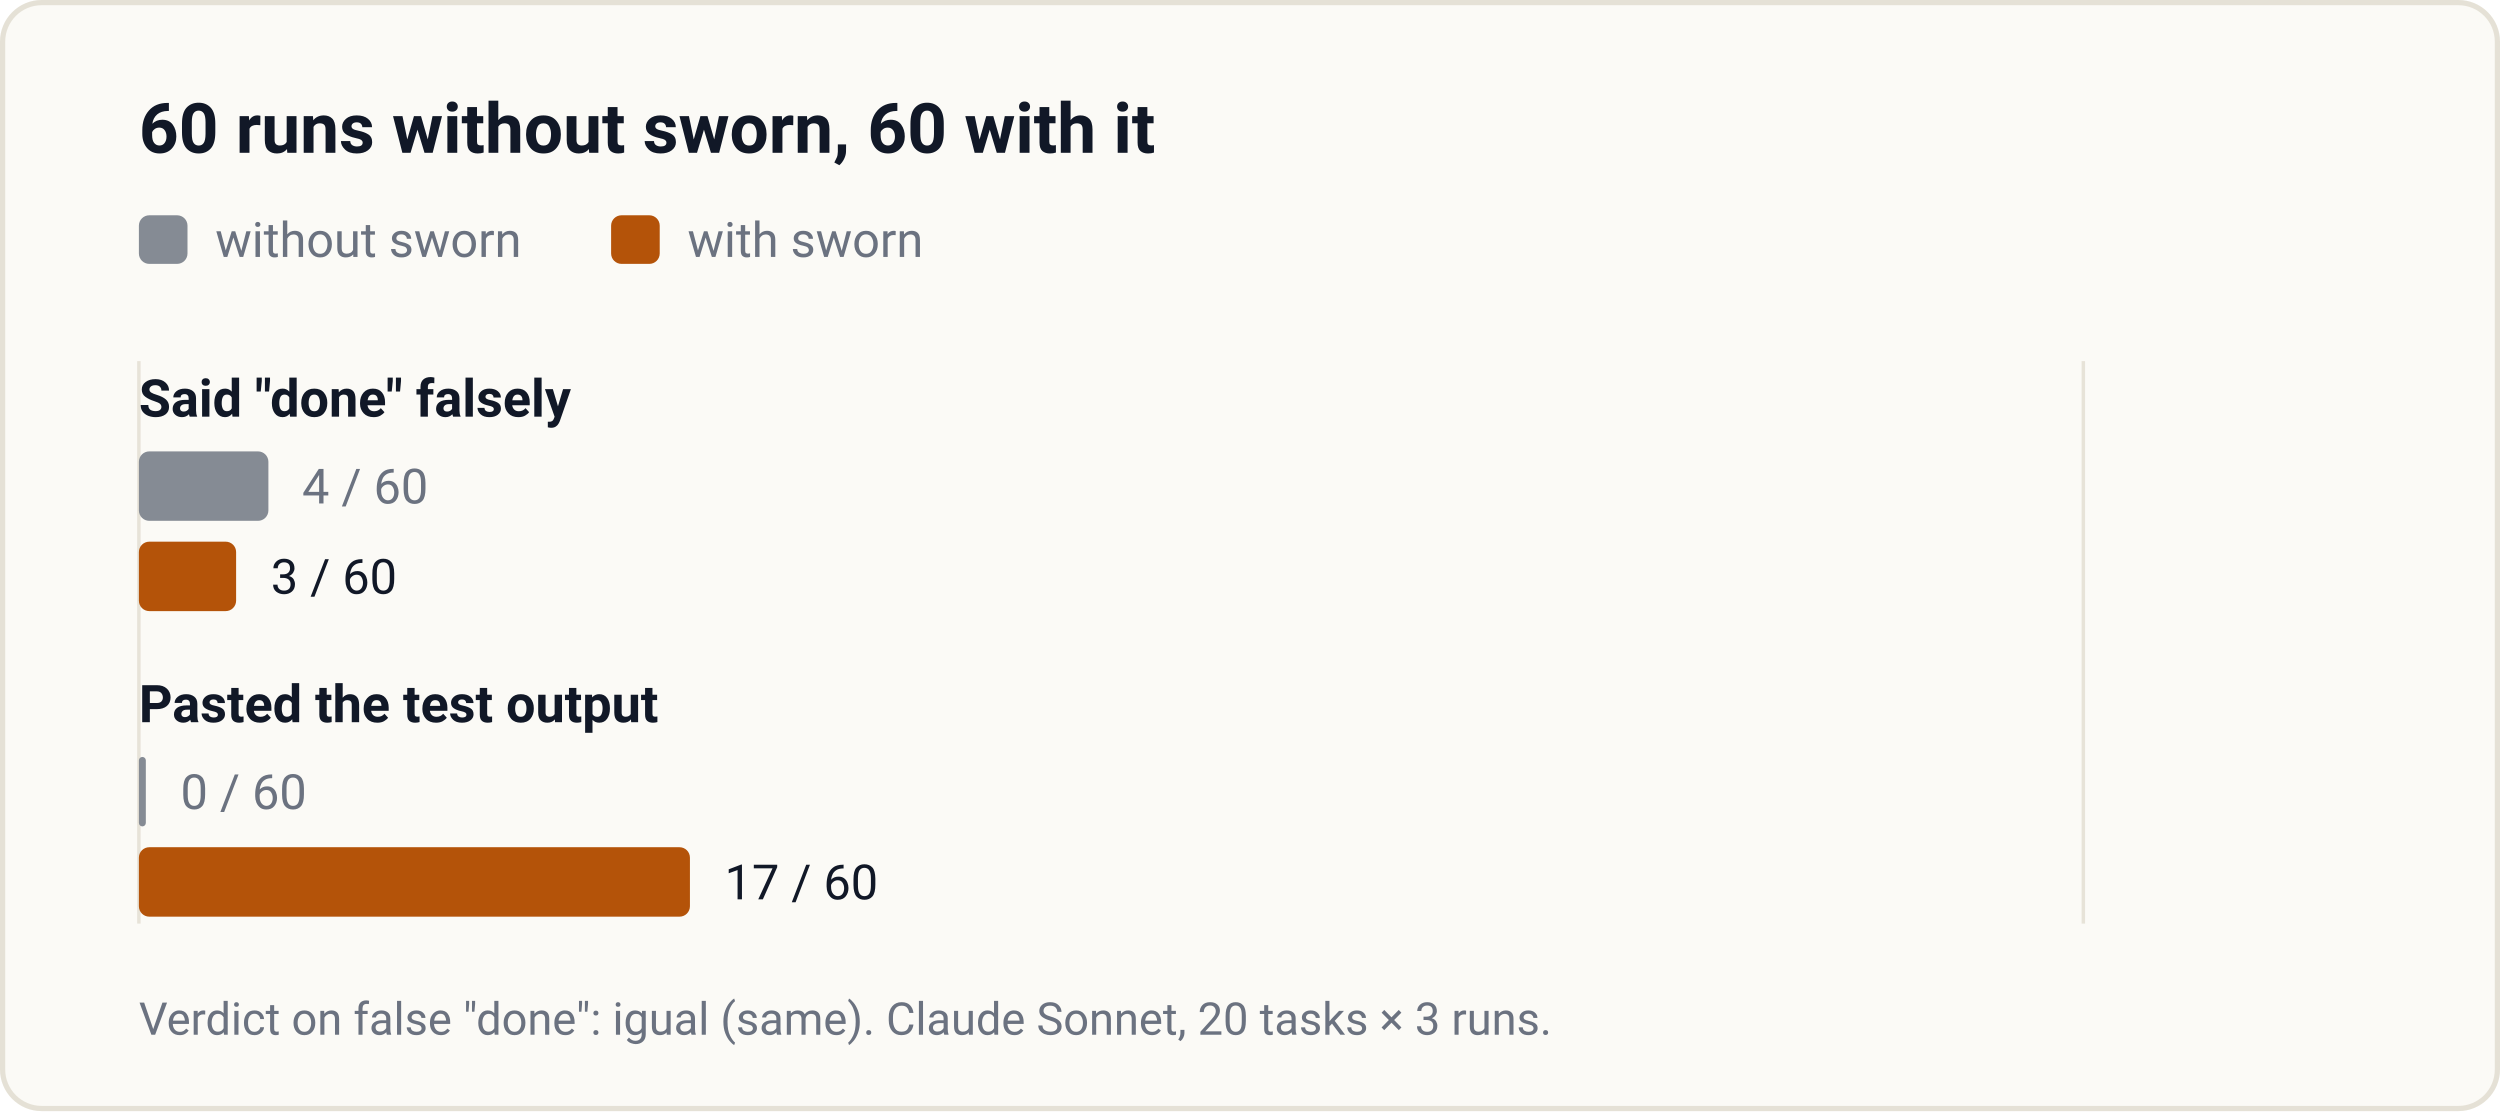
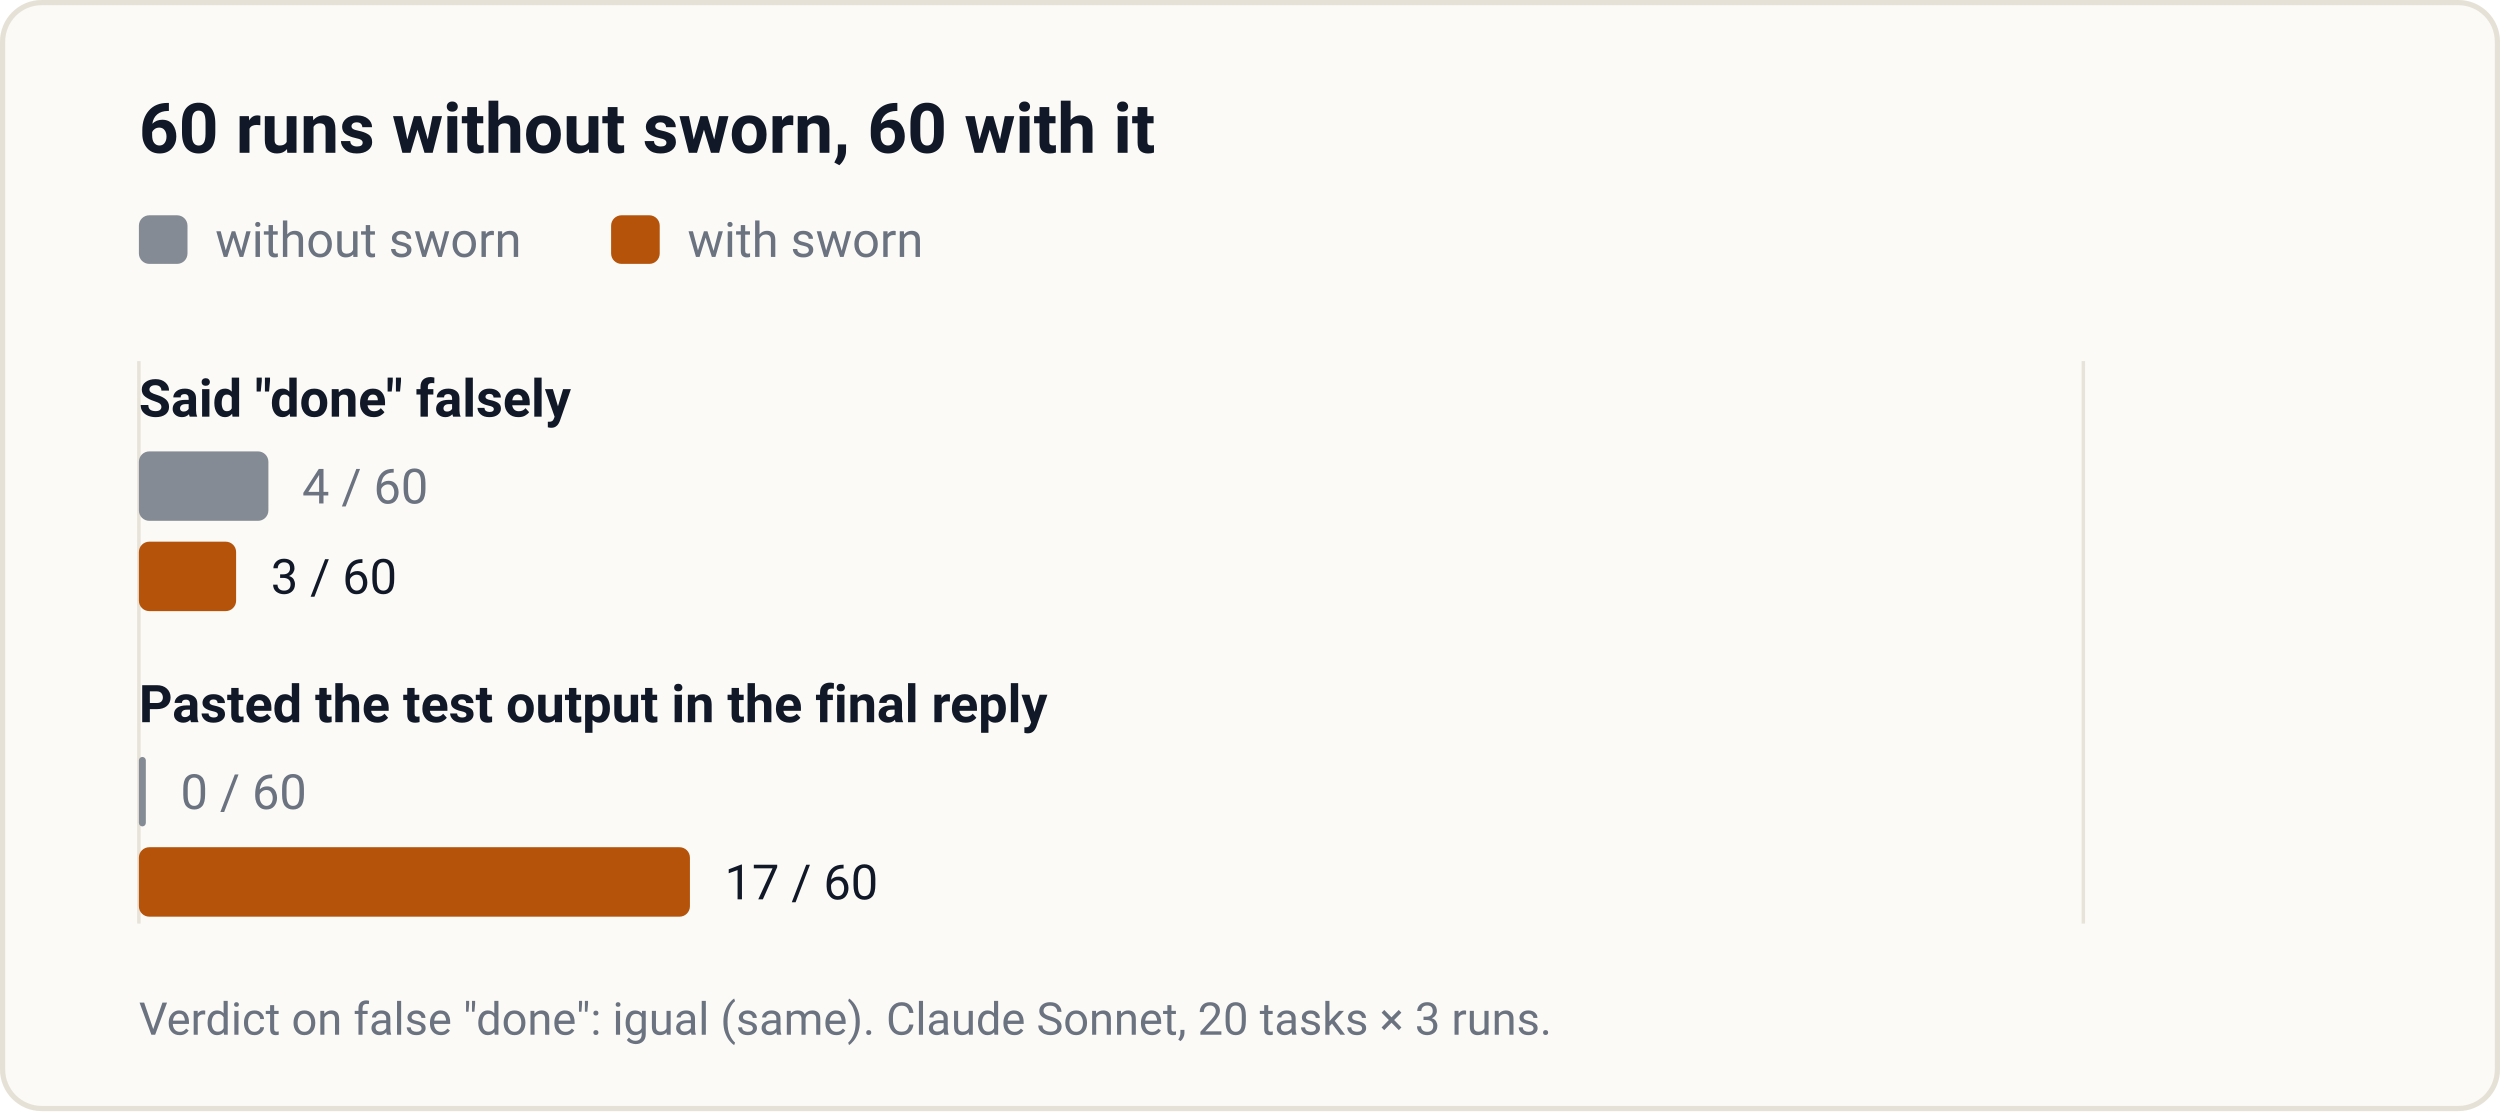
<svg xmlns="http://www.w3.org/2000/svg" width="720" height="320" viewBox="0 0 720 320" role="img" aria-labelledby="titulo desc">
  <style>
    .fundo { fill: #FBFAF6; }
    .borda { fill: none; stroke: #E5E1D6; }
    .grade { stroke: #E7E3D8; }
    .forte { fill: #111827; }
    .fraco { fill: #6B7280; }
    .sem { fill: #858B94; }
    .com { fill: #B45309; }
    @media (prefers-color-scheme: dark) {
      .fundo { fill: #0D1117; }
      .borda { stroke: #30363D; }
      .grade { stroke: #1B222C; }
      .forte { fill: #E5E7EB; }
      .fraco { fill: #8B949E; }
      .sem { fill: #6B7280; }
      .com { fill: #F59E0B; }
    }
  </style>
  <rect class="fundo" width="720" height="320" rx="12" />
  <rect class="borda" x="0.75" y="0.75" width="718.5" height="318.5" rx="11.25" stroke-width="1.5" />
  <g font-family="'Segoe UI', system-ui, -apple-system, Roboto, 'Helvetica Neue', Arial, sans-serif">
    <text class="forte" x="40" y="44" font-size="20" font-weight="700">60 runs without sworn, 60 with it</text>
    <rect class="sem" x="40" y="62" width="14" height="14" rx="3" />
    <text class="fraco" x="62" y="74" font-size="14">without sworn</text>
    <rect class="com" x="176" y="62" width="14" height="14" rx="3" />
    <text class="fraco" x="198" y="74" font-size="14">with sworn</text>
    <g class="grade" stroke-width="1">
      <path d="M40 104V266M600 104V266" />
    </g>
    <text class="forte" x="40" y="120" font-size="15" font-weight="600">Said "done" falsely</text>
    <rect class="sem" x="40" y="130" width="37.3" height="20" rx="3" />
    <text class="fraco" x="87" y="145" font-size="14">4 / 60</text>
    <rect class="com" x="40" y="156" width="28" height="20" rx="3" />
    <text class="forte" x="78" y="171" font-size="14">3 / 60</text>
-     <text class="forte" x="40" y="208" font-size="15" font-weight="600">Pasted the test output</text>
+     <text class="forte" x="40" y="208" font-size="15" font-weight="600">Pasted the test output in the final reply</text>
    <rect class="sem" x="40" y="218" width="2" height="20" rx="1" />
    <text class="fraco" x="52" y="233" font-size="14">0 / 60</text>
    <rect class="com" x="40" y="244" width="158.7" height="20" rx="3" />
    <text class="forte" x="208.7" y="259" font-size="14">17 / 60</text>
    <text class="fraco" x="40" y="298" font-size="13">Verdict on false "done": igual (same). Claude Sonnet, 20 tasks × 3 runs.</text>
  </g>
</svg>
